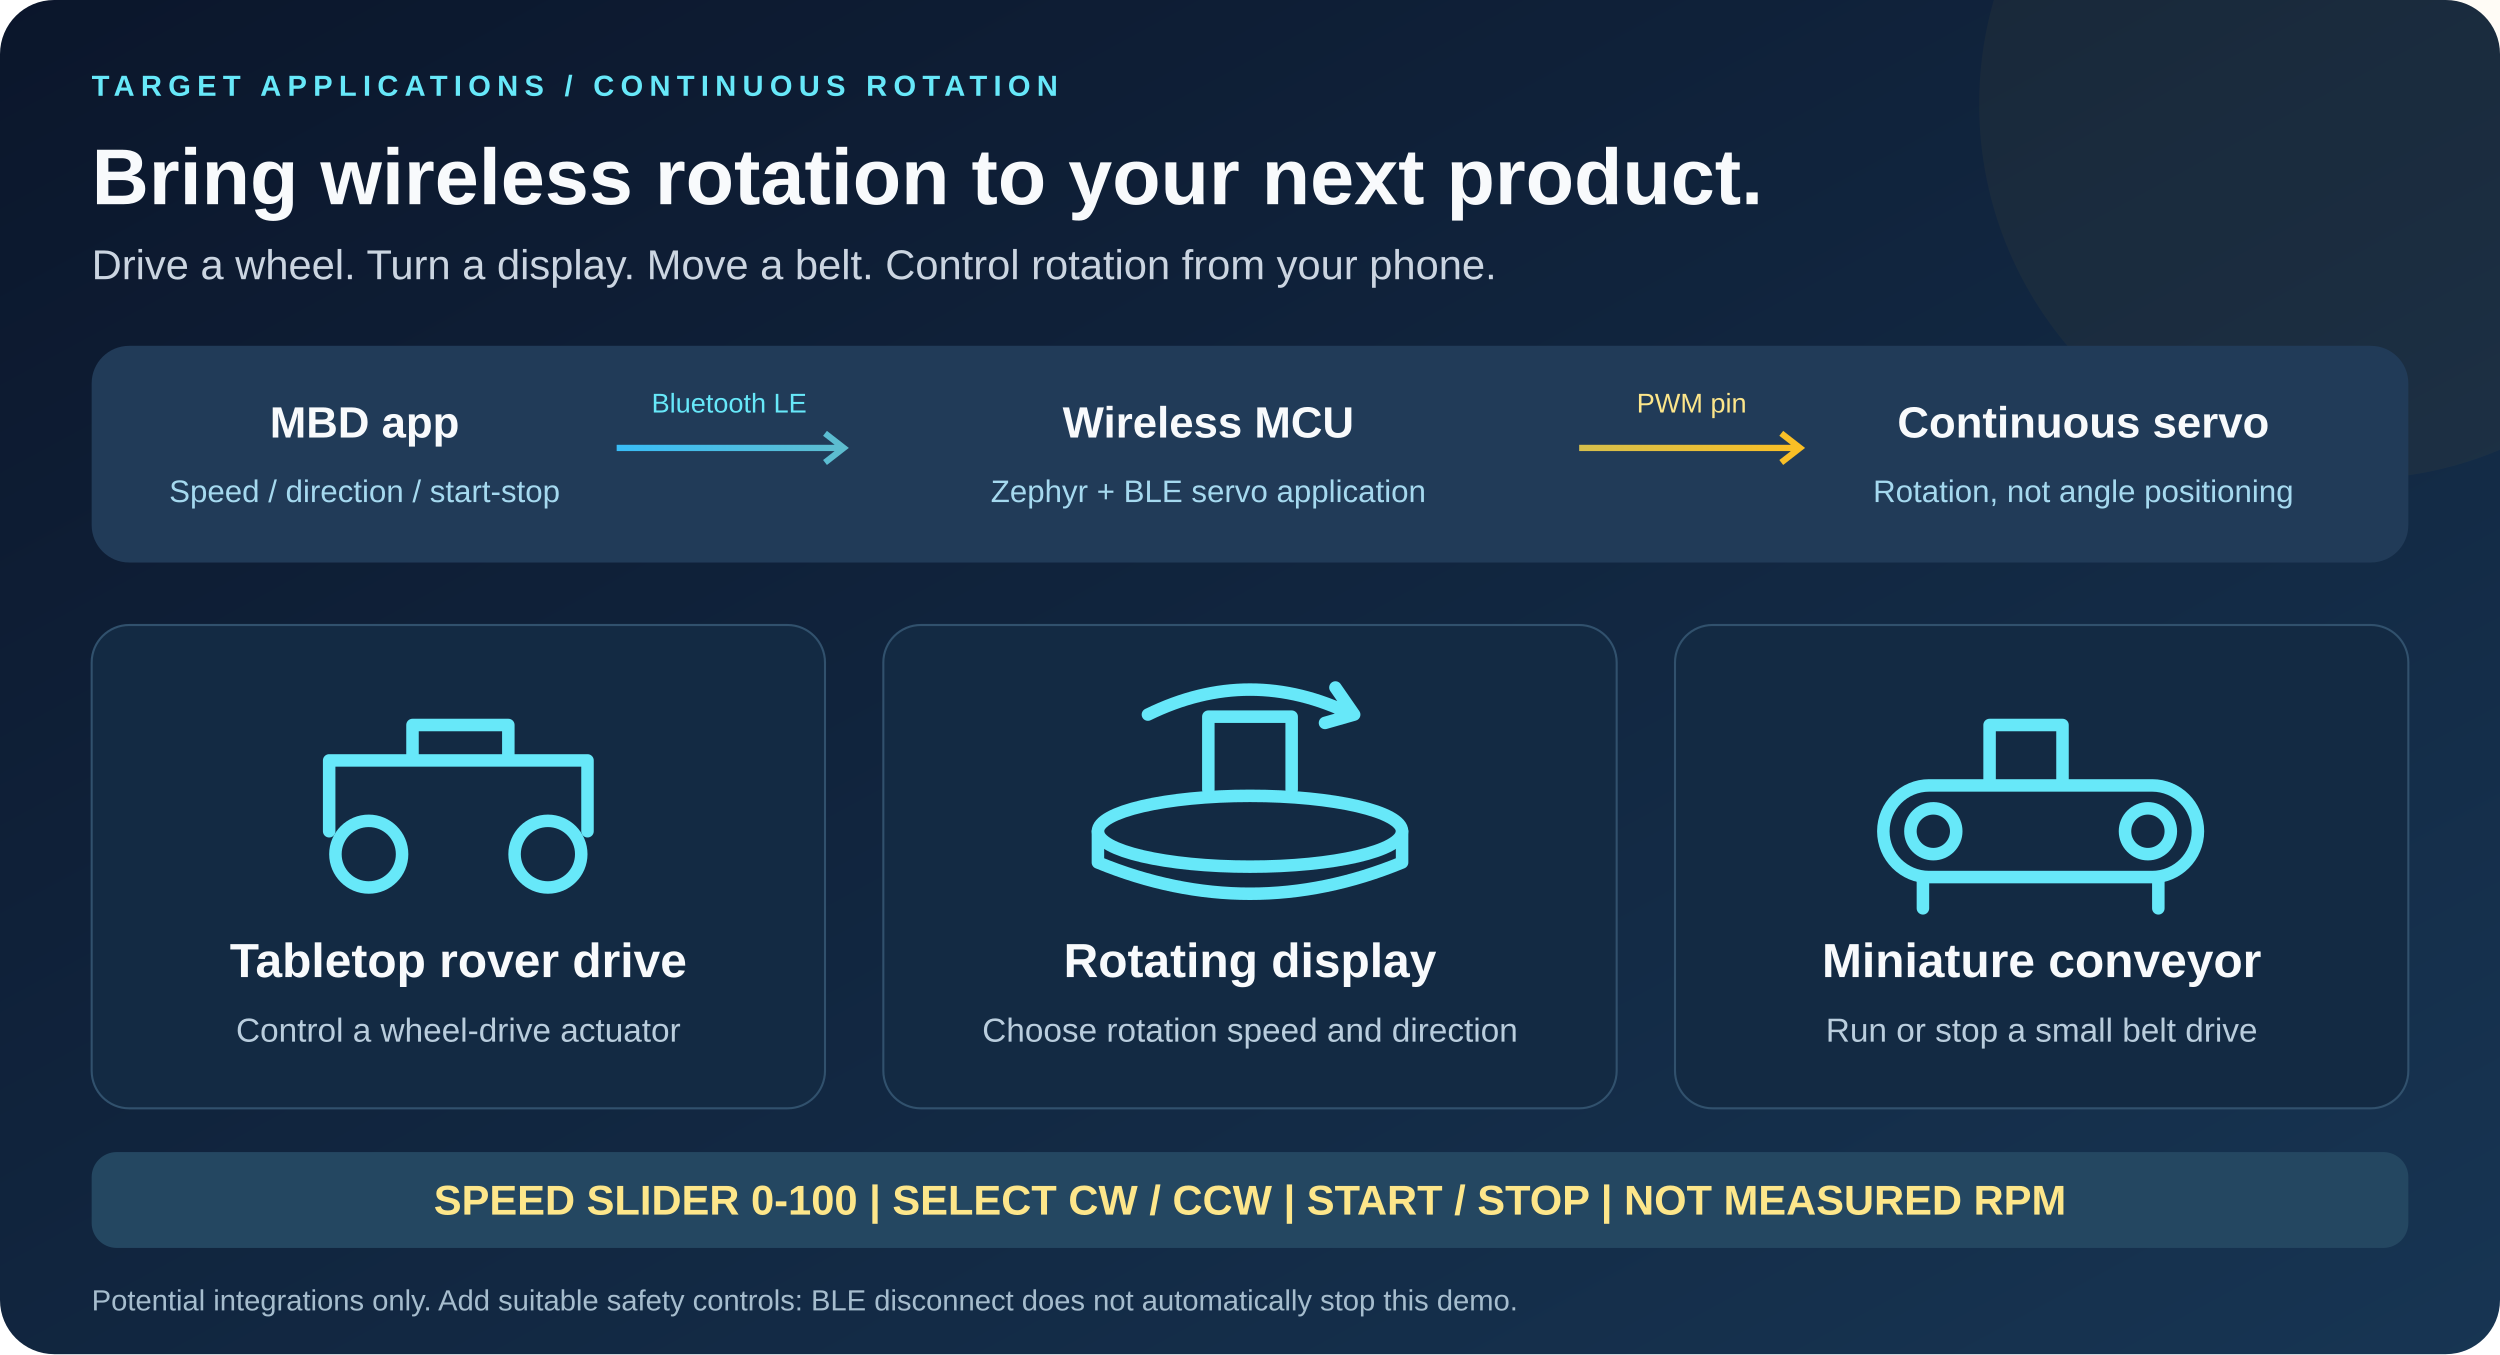
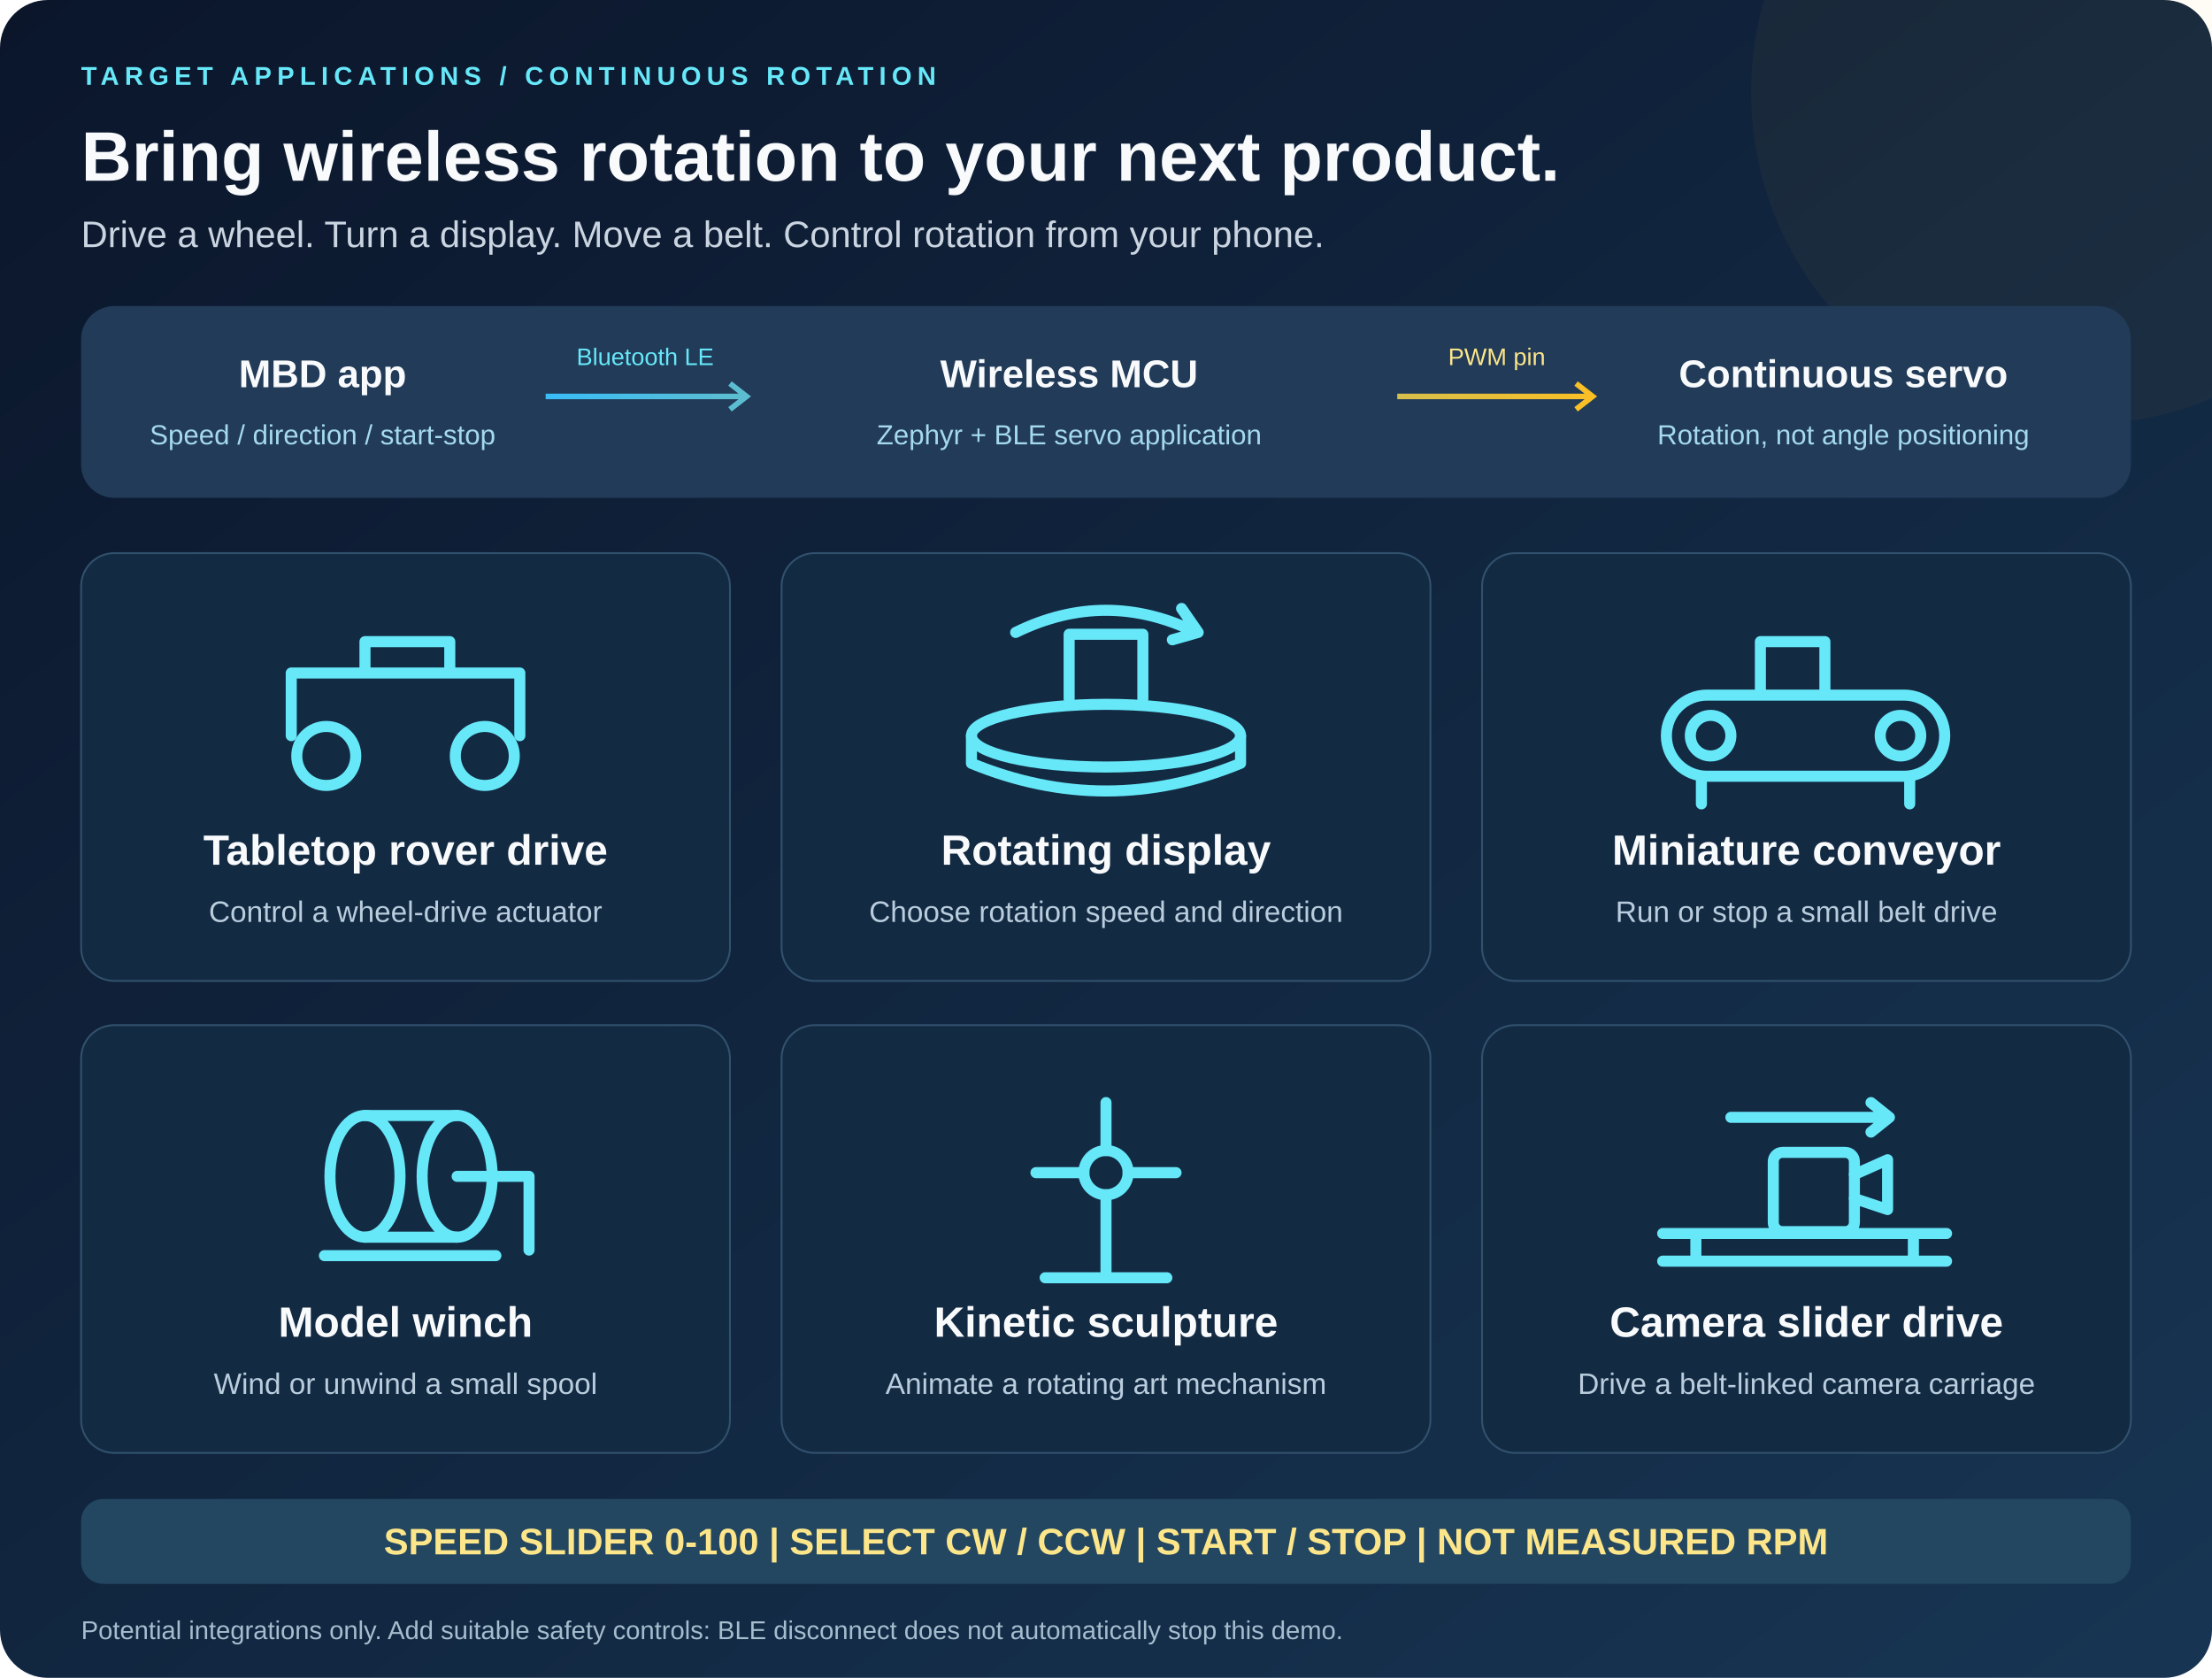
- <svg xmlns="http://www.w3.org/2000/svg" width="1200" height="650" viewBox="0 0 1200 650" role="img" aria-labelledby="title desc">
+ <svg xmlns="http://www.w3.org/2000/svg" width="1200" height="910" viewBox="0 0 1200 910" role="img" aria-labelledby="title desc">
  <defs>
    <linearGradient id="bg" x2="1" y2="1">
      <stop stop-color="#0b162b" />
      <stop offset="1" stop-color="#173553" />
    </linearGradient>
    <linearGradient id="accent">
      <stop stop-color="#38bdf8" />
      <stop offset="1" stop-color="#fbbf24" />
    </linearGradient>
  </defs>
-   <rect width="1200" height="650" rx="26" fill="url(#bg)" />
+   <rect width="1200" height="910" rx="26" fill="url(#bg)" />
  <circle cx="1130" cy="50" r="180" fill="#fbbf24" opacity=".04" />
  <g font-family="Segoe UI, Arial, sans-serif">
    <text x="44" y="46" fill="#67e8f9" font-size="14" font-weight="700" letter-spacing="3">TARGET APPLICATIONS / CONTINUOUS ROTATION</text>
    <text x="44" y="98" fill="#f8fafc" font-size="38" font-weight="700">Bring wireless rotation to your next product.</text>
    <text x="44" y="134" fill="#cbd5e1" font-size="20">Drive a wheel. Turn a display. Move a belt. Control rotation from your phone.</text>
    <rect x="44" y="166" width="1112" height="104" rx="18" fill="#213b58" />
    <g fill="#f8fafc" font-size="21" font-weight="600" text-anchor="middle">
      <text x="175" y="210">MBD app</text>
      <text x="580" y="210">Wireless MCU</text>
      <text x="1000" y="210">Continuous servo</text>
    </g>
    <g fill="#a5d9ef" font-size="15" text-anchor="middle">
      <text x="175" y="241">Speed / direction / start-stop</text>
      <text x="580" y="241">Zephyr + BLE servo application</text>
      <text x="1000" y="241">Rotation, not angle positioning</text>
    </g>
    <g stroke="url(#accent)" stroke-width="3" fill="none">
      <path d="M296 215H405m-9-7 9 7-9 7M758 215H864m-9-7 9 7-9 7" />
    </g>
    <text x="350" y="198" fill="#67e8f9" font-size="13" text-anchor="middle">Bluetooth LE</text>
    <text x="812" y="198" fill="#fde68a" font-size="13" text-anchor="middle">PWM pin</text>
    <g fill="#132a43" stroke="#31516d">
      <rect x="44" y="300" width="352" height="232" rx="18" />
      <rect x="424" y="300" width="352" height="232" rx="18" />
      <rect x="804" y="300" width="352" height="232" rx="18" />
    </g>
    <g fill="none" stroke="#67e8f9" stroke-width="6" stroke-linecap="round" stroke-linejoin="round">
      <path d="M158 399V365H282V399M198 365V348H244V365" />
      <circle cx="177" cy="410" r="16" />
      <circle cx="263" cy="410" r="16" />
      <ellipse cx="600" cy="399" rx="73" ry="17" />
      <path d="M527 399V414Q600 444 673 414V399M580 379V344H620V379M551 343Q600 319 649 343M641 330L650 343L636 347" />
      <rect x="904" y="377" width="151" height="44" rx="22" />
      <circle cx="928" cy="399" r="11" />
      <circle cx="1031" cy="399" r="11" />
      <path d="M955 376V348H990V376M923 422V436M1036 422V436" />
    </g>
    <g fill="#f8fafc" font-size="23" font-weight="700" text-anchor="middle">
      <text x="220" y="469">Tabletop rover drive</text>
      <text x="600" y="469">Rotating display</text>
      <text x="980" y="469">Miniature conveyor</text>
    </g>
    <g fill="#b9cddd" font-size="16" text-anchor="middle">
      <text x="220" y="500">Control a wheel-drive actuator</text>
      <text x="600" y="500">Choose rotation speed and direction</text>
      <text x="980" y="500">Run or stop a small belt drive</text>
    </g>
-     <rect x="44" y="553" width="1112" height="46" rx="12" fill="#244761" />
-     <text x="600" y="583" fill="#fde68a" font-size="20" font-weight="700" text-anchor="middle">SPEED SLIDER 0-100  |  SELECT CW / CCW  |  START / STOP  |  NOT MEASURED RPM</text>
-     <text x="44" y="629" fill="#a6bdce" font-size="14">Potential integrations only. Add suitable safety controls: BLE disconnect does not automatically stop this demo.</text>
+     <g fill="#132a43" stroke="#31516d">
+       <rect x="44" y="556" width="352" height="232" rx="18" />
+       <rect x="424" y="556" width="352" height="232" rx="18" />
+       <rect x="804" y="556" width="352" height="232" rx="18" />
+     </g>
+     <g fill="none" stroke="#67e8f9" stroke-width="6" stroke-linecap="round" stroke-linejoin="round">
+       <ellipse cx="198" cy="638" rx="19" ry="33" />
+       <ellipse cx="248" cy="638" rx="19" ry="33" />
+       <path d="M198 605H248M198 671H248M248 638H287V678M176 681H269" />
+       <circle cx="600" cy="636" r="12" />
+       <path d="M600 624V598M612 636H638M600 648V674M588 636H562M600 674V691M567 693H633" />
+       <path d="M902 669H1056M902 684H1056M920 670V684M1038 670V684" />
+       <rect x="962" y="625" width="44" height="43" rx="5" />
+       <path d="M1006 637L1024 629V656L1006 650M939 606H1025M1015 598L1025 606L1015 614" />
+     </g>
+     <g fill="#f8fafc" font-size="23" font-weight="700" text-anchor="middle">
+       <text x="220" y="725">Model winch</text>
+       <text x="600" y="725">Kinetic sculpture</text>
+       <text x="980" y="725">Camera slider drive</text>
+     </g>
+     <g fill="#b9cddd" font-size="16" text-anchor="middle">
+       <text x="220" y="756">Wind or unwind a small spool</text>
+       <text x="600" y="756">Animate a rotating art mechanism</text>
+       <text x="980" y="756">Drive a belt-linked camera carriage</text>
+     </g>
+     <rect x="44" y="813" width="1112" height="46" rx="12" fill="#244761" />
+     <text x="600" y="843" fill="#fde68a" font-size="20" font-weight="700" text-anchor="middle">SPEED SLIDER 0-100  |  SELECT CW / CCW  |  START / STOP  |  NOT MEASURED RPM</text>
+     <text x="44" y="889" fill="#a6bdce" font-size="14">Potential integrations only. Add suitable safety controls: BLE disconnect does not automatically stop this demo.</text>
  </g>
</svg>
